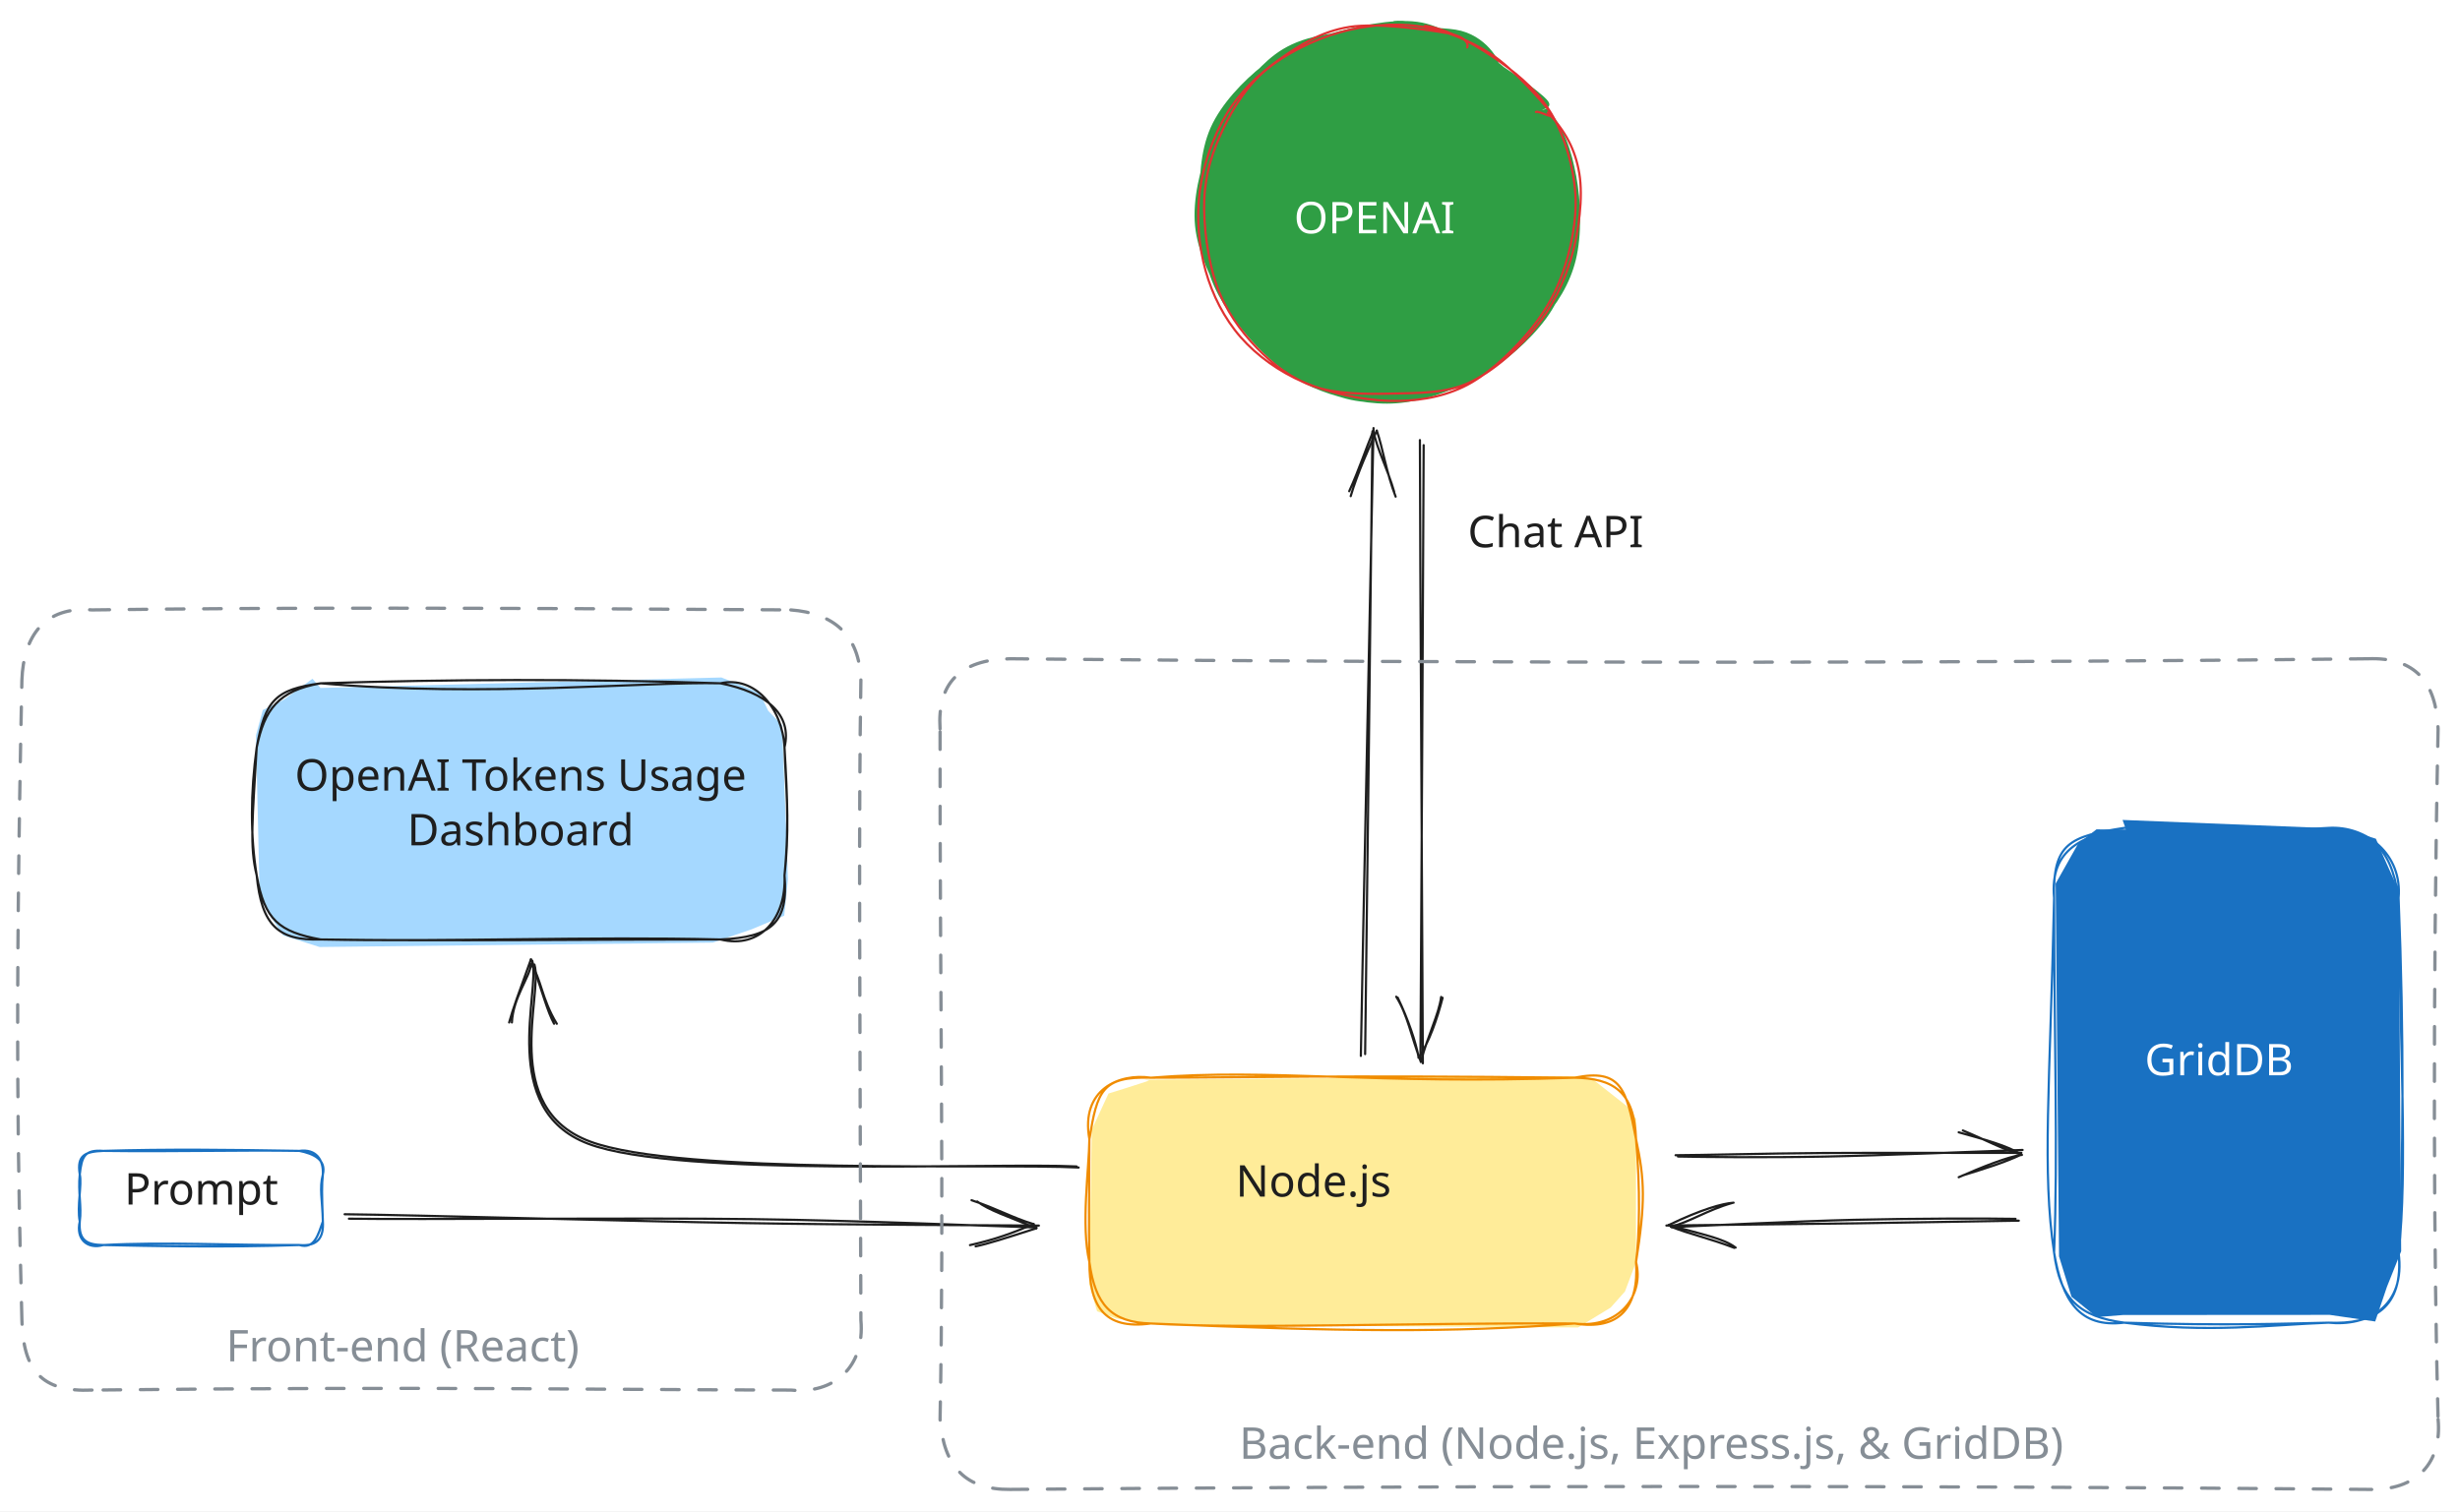
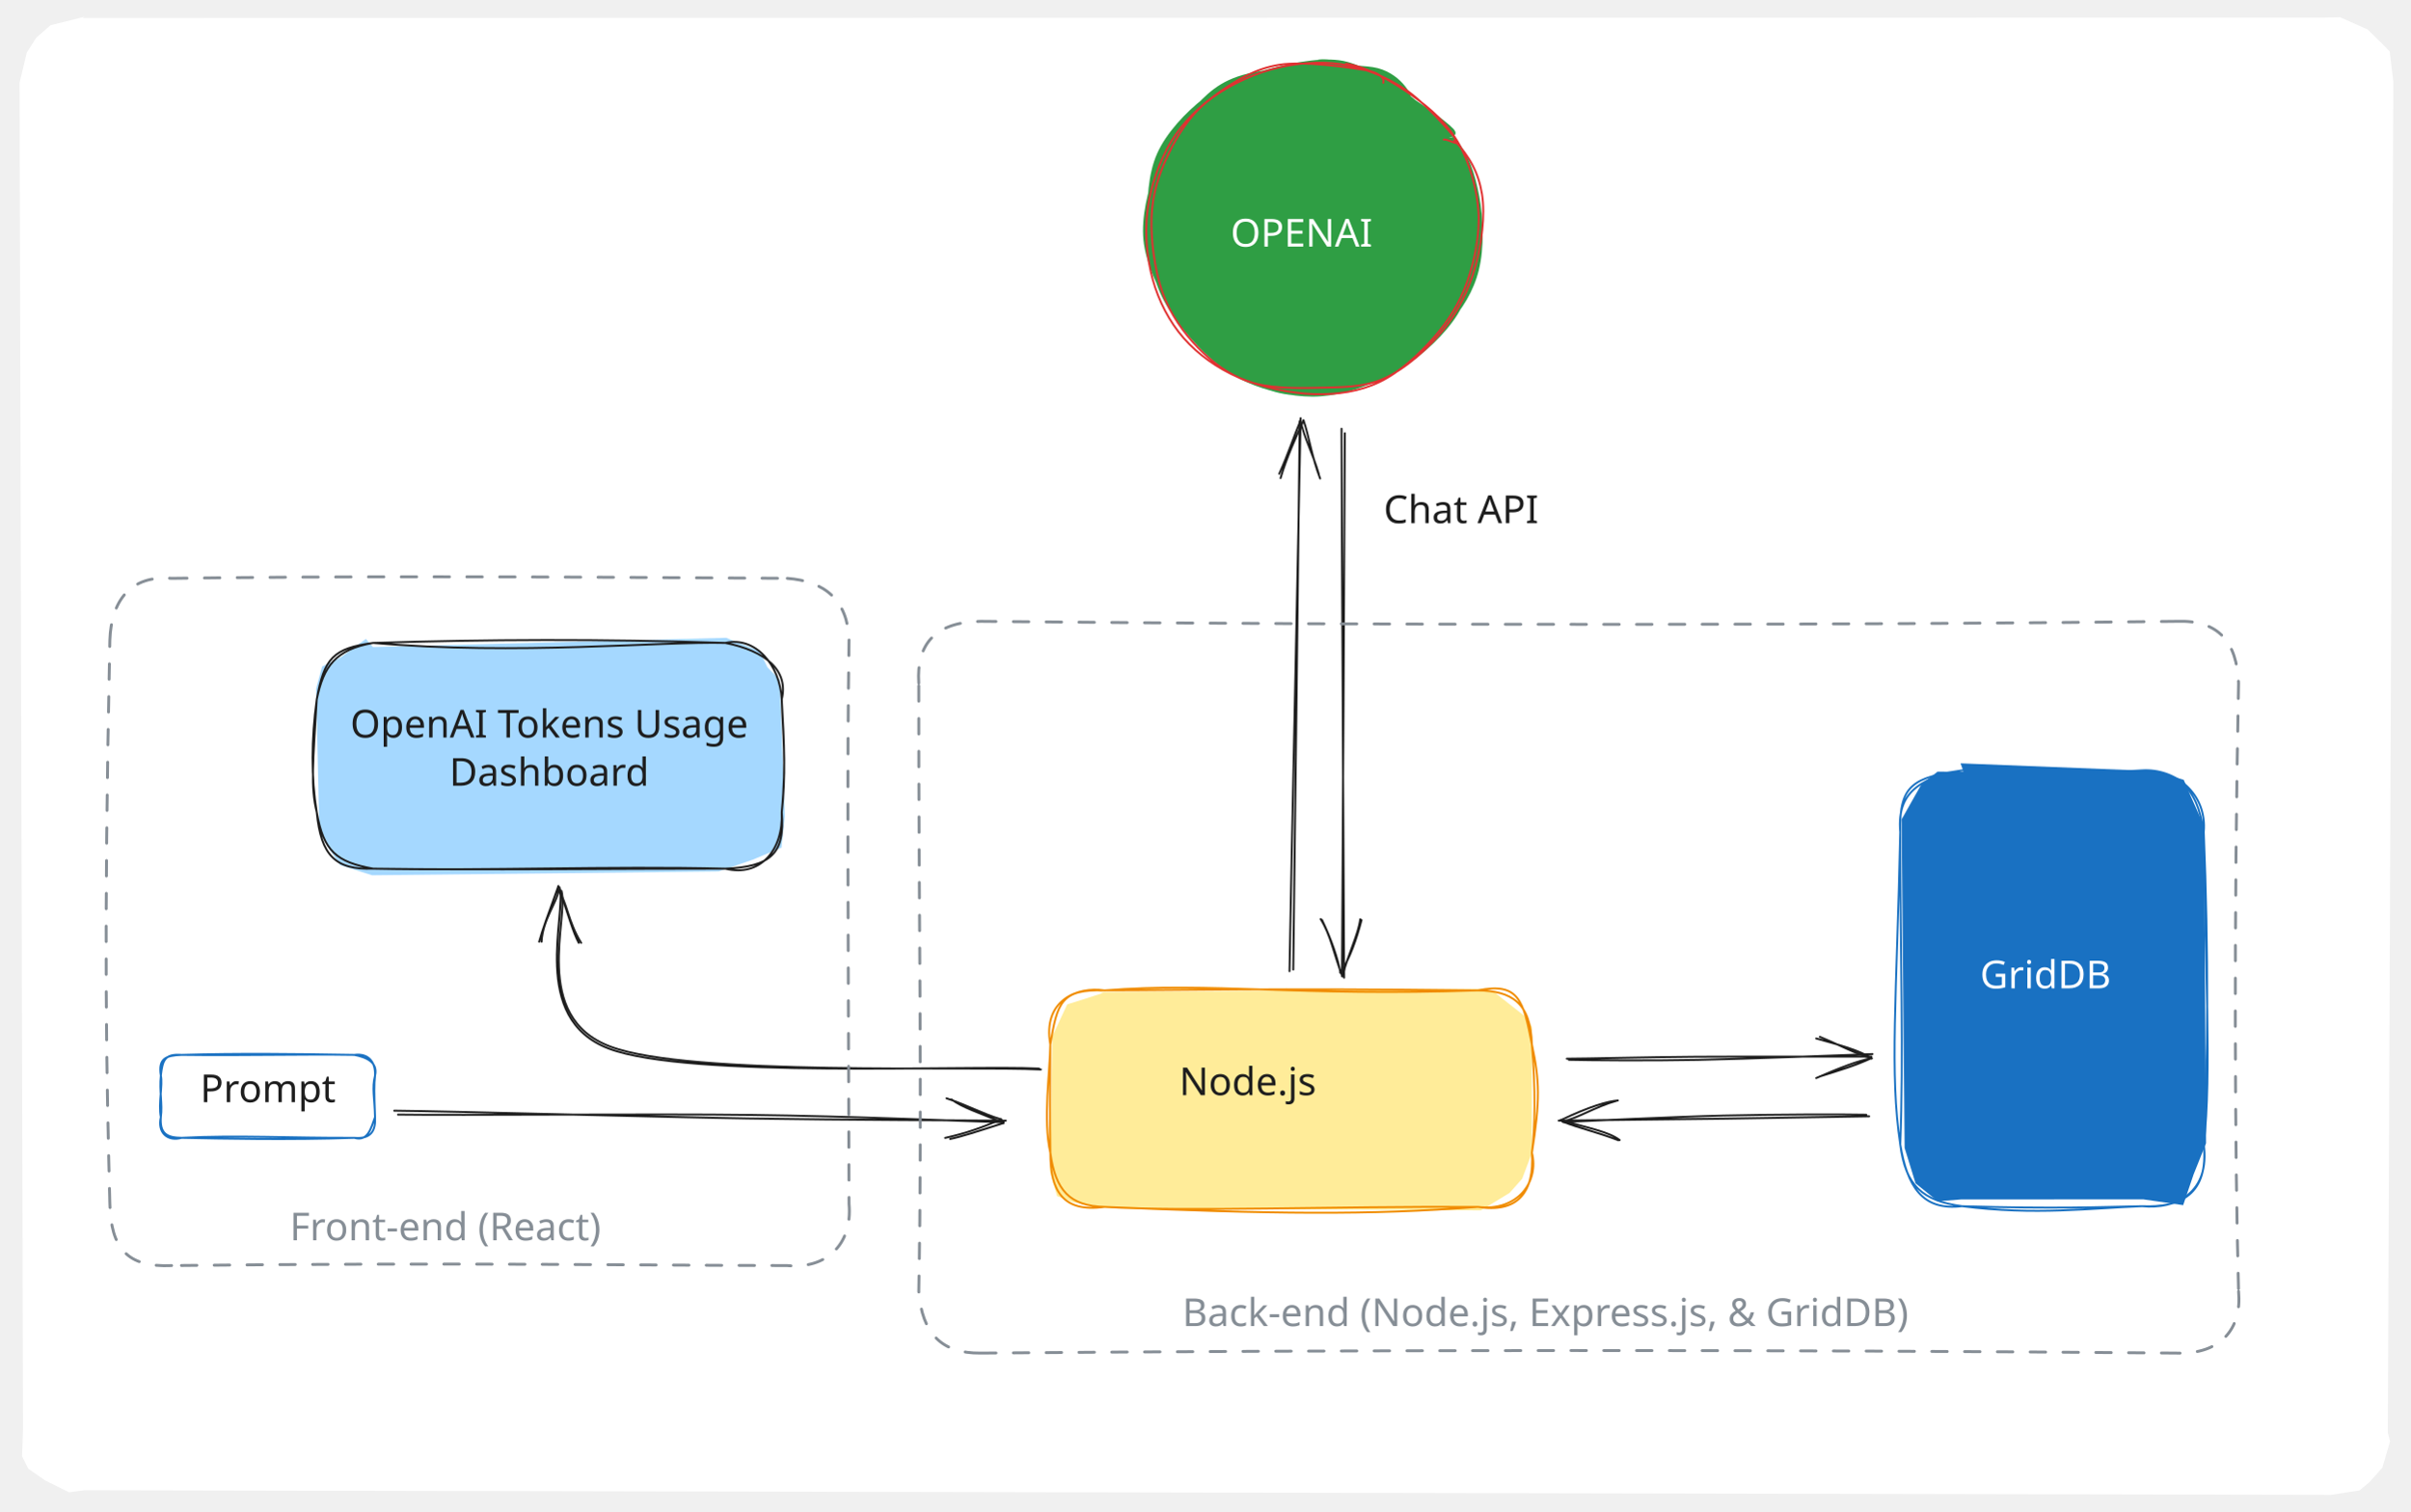
- <svg xmlns="http://www.w3.org/2000/svg" version="1.1" viewBox="0 0 1123.231 690.254" width="1123.231" height="690.254">
+ <svg xmlns="http://www.w3.org/2000/svg" version="1.1" viewBox="0 0 1249.011 783.78" width="1249.011" height="783.78">
  <defs>
    <style class="style-fonts">
      @font-face {
        font-family: "Virgil";
        src: url("https://excalidraw.com/Virgil.woff2");
      }
      @font-face {
        font-family: "Cascadia";
        src: url("https://excalidraw.com/Cascadia.woff2");
      }
    </style>
  </defs>
-   <rect x="0" y="0" width="1123.231" height="690.254" fill="#ffffff" />
-   <g stroke-linecap="round" transform="translate(546.885 10) rotate(0 86.40001 86.40001)">
+   <g stroke-linecap="round" transform="translate(10 10) rotate(0 614.5055 381.8901)">
+     <path d="M32.76 -0.68 L1195.2 -0.89 L1202.78 -1.07 L1217.07 5.3 L1224.58 12.66 L1228.48 16.65 L1230.36 32.36 L1227.51 732.85 L1228.66 737.29 L1224.68 750.89 L1217.9 758.5 L1212.83 762.71 L1197.89 765.01 L33.69 762.61 L25.79 763.67 L13.4 757.52 L4.66 751.46 L1.42 744.98 L1.93 730.99 L0.13 32.87 L3.89 17.22 L8.76 9.55 L16.21 3.06 L33.91 -1.34" stroke="none" stroke-width="0" fill="#ffffff" />
+     <path d="M32 0 M32 0 C378.53 1.75, 724.97 1.6, 1197.01 0 M1197.01 0 C1217.83 -1.78, 1230.01 12.45, 1229.01 32 M1229.01 32 C1228.21 300.55, 1227.39 567.52, 1229.01 731.78 M1229.01 731.78 C1227.27 752.26, 1218.11 764.07, 1197.01 763.78 M1197.01 763.78 C823.06 766.08, 447.16 765.91, 32 763.78 M32 763.78 C10.47 764.08, 0.74 752.4, 0 731.78 M0 731.78 C-0.42 510.04, 0.13 289.11, 0 32 M0 32 C1.36 10.11, 8.9 1.6, 32 0" stroke="transparent" stroke-width="1.5" fill="none" stroke-dasharray="8 9" />
+   </g>
+   <g stroke-linecap="round" transform="translate(593.8167 31.26255) rotate(0 86.40001 86.40001)">
    <path d="M89.27 -0.39 C100.61 -1.52, 113.61 4.51, 123.84 9.81 C134.07 15.12, 143.06 22.7, 150.63 31.44 C158.2 40.18, 165.62 51.3, 169.25 62.24 C172.89 73.18, 173.7 85.49, 172.42 97.07 C171.15 108.64, 167.97 121.42, 161.61 131.7 C155.25 141.98, 144.1 152.1, 134.24 158.75 C124.39 165.4, 113.59 169.39, 102.5 171.61 C91.4 173.83, 79.02 175.07, 67.65 172.08 C56.28 169.08, 43.51 160.93, 34.27 153.63 C25.03 146.34, 18.12 138.4, 12.2 128.31 C6.28 118.23, -0.06 105.16, -1.23 93.12 C-2.4 81.09, 1.09 67.26, 5.19 56.09 C9.28 44.93, 15.36 34.34, 23.36 26.13 C31.36 17.92, 37.45 10.58, 53.17 6.82 C68.89 3.05, 103.66 1.36, 117.7 3.54 C131.74 5.73, 138.5 18.61, 137.41 19.93 M159.54 39.59 C167.43 48.16, 170.63 58.91, 172.82 70.41 C175.01 81.91, 175.42 97.32, 172.66 108.57 C169.91 119.81, 164.14 128.76, 156.3 137.87 C148.45 146.97, 136.49 157.15, 125.58 163.2 C114.67 169.25, 102.38 173.29, 90.85 174.18 C79.33 175.07, 66.59 172.38, 56.44 168.54 C46.28 164.7, 38.09 159.14, 29.92 151.13 C21.74 143.12, 12.23 131.52, 7.39 120.48 C2.54 109.44, 1.09 96.93, 0.84 84.89 C0.59 72.86, 1.05 59.13, 5.89 48.28 C10.73 37.44, 20.78 26.94, 29.86 19.8 C38.93 12.66, 48.62 8.75, 60.35 5.45 C72.07 2.14, 88.47 -1.62, 100.21 -0.04 C111.95 1.54, 120.94 9.02, 130.8 14.93 C140.65 20.85, 155.31 31.11, 159.34 35.45 C163.38 39.78, 156.2 39.96, 155.02 40.94" stroke="none" stroke-width="0" fill="#2f9e44" />
    <path d="M103.76 1.77 C114.72 3.2, 128.41 11.44, 138.12 18.3 C147.84 25.17, 156.34 32.89, 162.06 42.95 C167.78 53.01, 171.69 66.67, 172.44 78.66 C173.18 90.64, 170.36 104.07, 166.53 114.87 C162.7 125.67, 157.01 134.84, 149.45 143.48 C141.9 152.12, 131.58 161.81, 121.19 166.74 C110.81 171.67, 99.28 173.43, 87.13 173.07 C74.99 172.7, 59.59 169.39, 48.34 164.55 C37.09 159.7, 27.08 152.49, 19.62 144 C12.16 135.52, 6.69 124.76, 3.58 113.63 C0.47 102.51, -0.65 89.16, 0.94 77.25 C2.52 65.35, 7.05 52.23, 13.07 42.23 C19.09 32.23, 27.72 23.92, 37.08 17.27 C46.45 10.61, 56.44 4.32, 69.26 2.3 C82.08 0.28, 105.05 3.59, 114.02 5.15 C122.98 6.71, 123.73 10.53, 123.05 11.66 M159.85 41.44 C167.94 49.93, 172.43 58.34, 174.24 69.31 C176.04 80.29, 174.02 95.54, 170.68 107.28 C167.33 119.02, 161.97 130.17, 154.16 139.76 C146.36 149.35, 134.73 159.81, 123.83 164.81 C112.92 169.8, 100.47 169.46, 88.73 169.75 C76.98 170.04, 63.66 170.05, 53.37 166.57 C43.07 163.08, 34.41 156.56, 26.95 148.85 C19.5 141.15, 12.64 131.64, 8.65 120.34 C4.65 109.04, 2.49 92.93, 2.98 81.04 C3.46 69.15, 6.85 58.85, 11.56 48.99 C16.26 39.14, 22.38 29.27, 31.22 21.91 C40.06 14.56, 52.95 8.16, 64.61 4.85 C76.26 1.53, 89.53 0.32, 101.15 2.01 C112.76 3.7, 124.34 8.43, 134.32 14.98 C144.3 21.53, 157.69 36.95, 161.05 41.31 C164.4 45.67, 155.78 40.28, 154.43 41.14" stroke="#e03131" stroke-width="1" fill="none" />
  </g>
-   <g transform="translate(590.823 91.04613) rotate(0 39.05997 12.5)">
+   <g transform="translate(637.7547 112.3087) rotate(0 39.05997 12.5)">
    <text x="0" y="0" font-family="Virgil, Segoe UI Emoji" font-size="20px" fill="#ffffff" text-anchor="start" style="white-space: pre;" direction="ltr" dominant-baseline="text-before-edge">OPENAI</text>
  </g>
-   <g stroke-linecap="round" transform="translate(497.4081 492.2154) rotate(0 124.8 56.12309)">
+   <g stroke-linecap="round" transform="translate(544.3398 513.478) rotate(0 124.8 56.12309)">
    <path d="M24.94 0.9 L223.59 -0.74 L230.18 0.98 L245.53 13.08 L249.6 18.82 L249.58 84.28 L244.54 97.64 L238.01 104.99 L223.12 114.07 L32.02 112.8 L12.22 109.96 L3.52 106.67 L-0.1 94.21 L1.09 23.73 L8.74 7.22 L16.69 4.74 L27.26 1.33" stroke="none" stroke-width="0" fill="#ffec99" />
    <path d="M28.06 0 M28.06 0 C83.2 -4.46, 129.25 3.27, 221.54 0 M28.06 0 C71.27 0.01, 109.01 -1.29, 221.54 0 M221.54 0 C239.1 0.29, 248.91 6.19, 249.6 28.06 M221.54 0 C242.88 -4.35, 245.16 5.26, 249.6 28.06 M249.6 28.06 C253.62 46.72, 253.9 57.07, 249.6 84.18 M249.6 28.06 C251.57 50.23, 251.22 72.06, 249.6 84.18 M249.6 84.18 C250.99 104.76, 242.09 115.63, 221.54 112.25 M249.6 84.18 C253.44 98.85, 242.37 114.8, 221.54 112.25 M221.54 112.25 C144.87 111.84, 71.91 114.88, 28.06 112.25 M221.54 112.25 C166.22 116.64, 113.51 115.93, 28.06 112.25 M28.06 112.25 C9.99 111.7, 2.73 103.78, 0 84.18 M28.06 112.25 C6.2 115.32, 0.04 103.63, 0 84.18 M0 84.18 C-3.93 67.42, -0.12 41.33, 0 28.06 M0 84.18 C-0.33 67.41, -0.05 52.84, 0 28.06 M0 28.06 C3.62 6.07, 5.64 -0.66, 28.06 0 M0 28.06 C-4.15 5.18, 13.8 -2.16, 28.06 0" stroke="#f08c00" stroke-width="1" fill="none" />
  </g>
-   <g stroke-linecap="round" transform="translate(937.8997 378.1231) rotate(0 78.64618 112.9846)">
+   <g stroke-linecap="round" transform="translate(984.8314 399.3856) rotate(0 78.64618 112.9846)">
    <path d="M31.26 -3.64 L132.02 0.37 L146.92 4.94 L150.13 12.47 L157.39 28.7 L158.47 193.34 L151.99 209.55 L146.61 225.43 L125.85 222.41 L31.47 222.47 L19.44 223.43 L7.94 214.12 L2.25 195.7 L0.71 25.41 L10.98 7.2 L19.33 0.67 L32.79 0.71" stroke="none" stroke-width="0" fill="#1971c2" />
    <path d="M32 0 M32 0 C72.11 -2.46, 101.01 2.75, 125.29 0 M32 0 C68.62 1.25, 104.5 1.48, 125.29 0 M125.29 0 C143.47 2.29, 153.51 6.81, 157.29 32 M125.29 0 C142.53 -1.11, 159.12 12.05, 157.29 32 M157.29 32 C157.89 98.28, 161.52 157.68, 157.29 193.97 M157.29 32 C159.82 93.45, 159.51 154.42, 157.29 193.97 M157.29 193.97 C160.67 218.65, 143.11 227.81, 125.29 225.97 M157.29 193.97 C159.85 219.75, 145.42 226.83, 125.29 225.97 M125.29 225.97 C99 226.96, 70 230.87, 32 225.97 M125.29 225.97 C103.83 226.39, 80.68 227.43, 32 225.97 M32 225.97 C11.55 223.22, 2.68 215.33, 0 193.97 M32 225.97 C11.41 228.48, 3.65 215.75, 0 193.97 M0 193.97 C-5.59 156.91, -1.85 117.86, 0 32 M0 193.97 C1.8 148.27, 0.04 97.1, 0 32 M0 32 C-0.66 7.06, 7.03 3.86, 32 0 M0 32 C-2.16 9.15, 13.85 3.58, 32 0" stroke="#1971c2" stroke-width="1" fill="none" />
  </g>
-   <g transform="translate(979.2539 475.5999) rotate(0 35.13998 12.5)">
+   <g transform="translate(1026.186 496.8624) rotate(0 35.13998 12.5)">
    <text x="0" y="0" font-family="Virgil, Segoe UI Emoji" font-size="20px" fill="#ffffff" text-anchor="start" style="white-space: pre;" direction="ltr" dominant-baseline="text-before-edge">GridDB</text>
  </g>
  <g stroke-linecap="round">
-     <g transform="translate(765.4692 527.3248) rotate(0 78.82425 -0.4653152)">
+     <g transform="translate(812.4009 548.5874) rotate(0 78.82425 -0.4653152)">
      <path d="M0.69 0.88 C11.85 1.13, 41.35 1.41, 67.58 0.91 C93.8 0.41, 142.86 -1.61, 158.05 -2.12 M-0.4 0.29 C10.54 0.28, 40.32 -0.54, 66.63 -0.72 C92.95 -0.89, 142.62 -0.72, 157.49 -0.78" stroke="#1e1e1e" stroke-width="1" fill="none" />
    </g>
-     <g transform="translate(765.4692 527.3248) rotate(0 78.82425 -0.4653152)">
+     <g transform="translate(812.4009 548.5874) rotate(0 78.82425 -0.4653152)">
      <path d="M130.76 9.5 C140.85 6.36, 149.26 3.85, 157.48 0 M128.87 10.34 C139.62 5.63, 151.45 0.9, 157.64 0.14" stroke="#1e1e1e" stroke-width="1" fill="none" />
    </g>
-     <g transform="translate(765.4692 527.3248) rotate(0 78.82425 -0.4653152)">
+     <g transform="translate(812.4009 548.5874) rotate(0 78.82425 -0.4653152)">
      <path d="M130.76 -11.02 C140.74 -6.94, 149.15 -2.23, 157.48 0 M128.86 -10.18 C139.73 -7.12, 151.57 -4.07, 157.64 0.14" stroke="#1e1e1e" stroke-width="1" fill="none" />
    </g>
  </g>
  <mask />
  <g stroke-linecap="round">
-     <g transform="translate(921.8383 557.1038) rotate(0 -80.51583 1.39336)">
+     <g transform="translate(968.77 578.3663) rotate(0 -80.51583 1.39336)">
      <path d="M-0.06 0.4 C-12.33 0.54, -47.74 1.25, -74.55 1.62 C-101.37 1.99, -146.58 2.4, -160.97 2.62 M-1.55 -0.43 C-13.88 -0.69, -49.21 -0.62, -75.39 0.01 C-101.57 0.64, -144.35 2.75, -158.65 3.36" stroke="#1e1e1e" stroke-width="1" fill="none" />
    </g>
-     <g transform="translate(921.8383 557.1038) rotate(0 -80.51583 1.39336)">
+     <g transform="translate(968.77 578.3663) rotate(0 -80.51583 1.39336)">
      <path d="M-130.28 -7.81 C-135.34 -7.46, -144.91 -4.81, -159.93 2.41 M-130.88 -7.68 C-142.29 -4.5, -150.85 1.34, -158.98 3.11" stroke="#1e1e1e" stroke-width="1" fill="none" />
    </g>
-     <g transform="translate(921.8383 557.1038) rotate(0 -80.51583 1.39336)">
+     <g transform="translate(968.77 578.3663) rotate(0 -80.51583 1.39336)">
      <path d="M-129.35 12.7 C-134.76 8.53, -144.53 6.67, -159.93 2.41 M-129.95 12.82 C-141.62 8.35, -150.52 6.55, -158.98 3.11" stroke="#1e1e1e" stroke-width="1" fill="none" />
    </g>
  </g>
  <mask />
-   <g transform="translate(564.2384 530.9845) rotate(0 34.58997 12.5)">
+   <g transform="translate(611.1701 552.2471) rotate(0 34.58997 12.5)">
    <text x="0" y="0" font-family="Virgil, Segoe UI Emoji" font-size="20px" fill="#1e1e1e" text-anchor="start" style="white-space: pre;" direction="ltr" dominant-baseline="text-before-edge">Node.js</text>
  </g>
  <g stroke-linecap="round">
-     <g transform="translate(621.8318 481.8769) rotate(0 2.419448 -142.9896)">
+     <g transform="translate(668.7635 503.1394) rotate(0 2.419448 -142.9896)">
      <path d="M-0.47 0.39 C0.31 -47.44, 4.41 -238.75, 5.31 -286.37 M1.48 -0.45 C2.13 -48.12, 4.32 -237.02, 4.82 -284.8" stroke="#1e1e1e" stroke-width="1" fill="none" />
    </g>
-     <g transform="translate(621.8318 481.8769) rotate(0 2.419448 -142.9896)">
+     <g transform="translate(668.7635 503.1394) rotate(0 2.419448 -142.9896)">
      <path d="M15.42 -255.05 C11.26 -265.59, 9.49 -277.63, 6.8 -285.19 M14.74 -257.31 C11.78 -267.65, 6.92 -276.59, 5.25 -285.12" stroke="#1e1e1e" stroke-width="1" fill="none" />
    </g>
-     <g transform="translate(621.8318 481.8769) rotate(0 2.419448 -142.9896)">
+     <g transform="translate(668.7635 503.1394) rotate(0 2.419448 -142.9896)">
      <path d="M-5.1 -255.27 C-2.08 -265.66, 3.33 -277.62, 6.8 -285.19 M-5.78 -257.53 C-1.09 -267.86, 1.7 -276.72, 5.25 -285.12" stroke="#1e1e1e" stroke-width="1" fill="none" />
    </g>
  </g>
  <mask />
  <g stroke-linecap="round">
-     <g transform="translate(649.2341 201.5793) rotate(0 -0.05318278 141.7417)">
+     <g transform="translate(696.1658 222.8418) rotate(0 -0.05318278 141.7417)">
      <path d="M-0.91 -0.58 C-0.86 46.9, 0.26 236.8, 0.44 284.06 M0.81 1.73 C0.67 48.95, -0.38 235.29, -0.66 282.37" stroke="#1e1e1e" stroke-width="1" fill="none" />
    </g>
-     <g transform="translate(649.2341 201.5793) rotate(0 -0.05318278 141.7417)">
+     <g transform="translate(696.1658 222.8418) rotate(0 -0.05318278 141.7417)">
      <path d="M-11.73 253.63 C-6.47 262.02, -5.08 271.3, -0.47 283.38 M-11.06 254.02 C-6.3 263.83, -2.7 274.48, -1.47 281.49" stroke="#1e1e1e" stroke-width="1" fill="none" />
    </g>
-     <g transform="translate(649.2341 201.5793) rotate(0 -0.05318278 141.7417)">
+     <g transform="translate(696.1658 222.8418) rotate(0 -0.05318278 141.7417)">
      <path d="M8.79 253.74 C7.69 261.95, 2.7 271.19, -0.47 283.38 M9.46 254.14 C6.96 263.78, 3.31 274.39, -1.47 281.49" stroke="#1e1e1e" stroke-width="1" fill="none" />
    </g>
  </g>
  <mask />
-   <g stroke-linecap="round" transform="translate(117.2076 312.0768) rotate(0 120.5 58.5)">
+   <g stroke-linecap="round" transform="translate(164.1393 333.3394) rotate(0 120.5 58.5)">
    <path d="M29.12 2.12 L212.19 -2.66 L229.55 4.21 L233.58 12.6 L239.92 19.09 L242.59 89.57 L240.85 106.13 L226.01 112.35 L208.26 118.44 L28.71 120.44 L12.07 115.14 L5.84 105.78 L1.36 97.59 L-0.34 23.72 L2.79 12.21 L12.13 7.62 L25.47 -2.08" stroke="none" stroke-width="0" fill="#a5d8ff" />
    <path d="M29.25 0 M29.25 0 C103.8 6.54, 178.26 -0.89, 211.75 0 M29.25 0 C87.65 -1.84, 147.87 -2.15, 211.75 0 M211.75 0 C227.39 -3.56, 240.04 11.34, 241 29.25 M211.75 0 C232.64 4.11, 244.65 14.18, 241 29.25 M241 29.25 C241.53 46.92, 243.53 60.9, 241 87.75 M241 29.25 C242.33 52.13, 243.08 69.86, 241 87.75 M241 87.75 C242.84 109.47, 235.12 115.95, 211.75 117 M241 87.75 C241.86 107.35, 229.95 121.48, 211.75 117 M211.75 117 C151.4 115.51, 87.69 118.22, 29.25 117 M211.75 117 C151.94 116.95, 88.02 117.84, 29.25 117 M29.25 117 C9.78 117.64, 2.19 110.42, 0 87.75 M29.25 117 C10.2 113.5, 3.61 108.14, 0 87.75 M0 87.75 C-3.34 74.39, -1.85 61.85, 0 29.25 M0 87.75 C-2.92 69.55, -2.86 50.19, 0 29.25 M0 29.25 C3.86 7.87, 8.43 2.76, 29.25 0 M0 29.25 C3.58 12.07, 9.76 3.36, 29.25 0" stroke="#1e1e1e" stroke-width="1" fill="none" />
  </g>
-   <g transform="translate(124.6277 345.5768) rotate(0 113.0799 25)">
+   <g transform="translate(171.5594 366.8394) rotate(0 113.0799 25)">
    <text x="113.08" y="0" font-family="Virgil, Segoe UI Emoji" font-size="20px" fill="#1e1e1e" text-anchor="middle" style="white-space: pre;" direction="ltr" dominant-baseline="text-before-edge">OpenAI Tokens Usage </text>
    <text x="113.08" y="25" font-family="Virgil, Segoe UI Emoji" font-size="20px" fill="#1e1e1e" text-anchor="middle" style="white-space: pre;" direction="ltr" dominant-baseline="text-before-edge">Dashboard</text>
  </g>
  <g stroke-linecap="round">
-     <g transform="translate(491.4997 532.179) rotate(0 -124.4317 -46.17703)">
+     <g transform="translate(538.4314 553.4415) rotate(0 -124.4317 -46.17703)">
      <path d="M1 1.05 C-36.16 -0.88, -180.67 4.62, -222.08 -10.83 C-263.49 -26.28, -243.37 -77.93, -247.47 -91.64 M0.06 0.56 C-37.31 -1.32, -181.51 5.86, -222.93 -9.8 C-264.35 -25.46, -244.58 -79.68, -248.47 -93.41" stroke="#1e1e1e" stroke-width="1" fill="none" />
    </g>
-     <g transform="translate(491.4997 532.179) rotate(0 -124.4317 -46.17703)">
+     <g transform="translate(538.4314 553.4415) rotate(0 -124.4317 -46.17703)">
      <path d="M-237.26 -64.61 C-244.31 -76.19, -244.4 -85.43, -249.03 -91.76 M-238.51 -64.61 C-241.6 -70.36, -243.49 -78.06, -249.08 -94" stroke="#1e1e1e" stroke-width="1" fill="none" />
    </g>
-     <g transform="translate(491.4997 532.179) rotate(0 -124.4317 -46.17703)">
+     <g transform="translate(538.4314 553.4415) rotate(0 -124.4317 -46.17703)">
      <path d="M-257.77 -65.19 C-257.18 -76.72, -249.64 -85.75, -249.03 -91.76 M-259.02 -65.19 C-257.47 -70.95, -254.7 -78.52, -249.08 -94" stroke="#1e1e1e" stroke-width="1" fill="none" />
    </g>
  </g>
  <mask />
-   <g stroke-linecap="round" transform="translate(36.42287 525.6307) rotate(0 55.5 21.5)">
+   <g stroke-linecap="round" transform="translate(83.35457 546.8932) rotate(0 55.5 21.5)">
    <path d="M11.66 -1.81 L105.11 1.06 L110.89 6.83 L110.53 37.38 L107.52 38.58 L99.07 41.04 L6.65 41.48 L2.16 36.47 L0.95 9.24 L2.8 2.39 L11.63 1.93" stroke="none" stroke-width="0" fill="#ffffff" />
    <path d="M10.75 0 M10.75 0 C43.98 0.44, 72.29 -0.44, 100.25 0 M10.75 0 C39.08 -0.86, 69.27 -0.54, 100.25 0 M100.25 0 C107.85 -1.03, 111.33 3.99, 111 10.75 M100.25 0 C106.38 1.21, 112.66 3.82, 111 10.75 M111 10.75 C109.3 17.27, 110.76 22.02, 111 32.25 M111 10.75 C110.48 15.51, 110.52 19.66, 111 32.25 M111 32.25 C111.41 39.29, 108.95 43.78, 100.25 43 M111 32.25 C108.86 38.12, 107.24 45.12, 100.25 43 M100.25 43 C67.69 43.16, 39.62 41.48, 10.75 43 M100.25 43 C66.48 44.18, 32.31 43.45, 10.75 43 M10.75 43 C3.19 42.91, -0.6 40.87, 0 32.25 M10.75 43 C3.67 45.08, -1.94 40.46, 0 32.25 M0 32.25 C-1.4 25.23, 1.11 15.53, 0 10.75 M0 32.25 C0.98 25.45, -0.89 18.82, 0 10.75 M0 10.75 C0.91 2.55, 2.15 -0.62, 10.75 0 M0 10.75 C-1.49 1.81, 2.65 0.33, 10.75 0" stroke="#1971c2" stroke-width="1" fill="none" />
  </g>
-   <g transform="translate(58.56291 534.6307) rotate(0 33.35996 12.5)">
+   <g transform="translate(105.4946 555.8932) rotate(0 33.35996 12.5)">
    <text x="33.36" y="0" font-family="Virgil, Segoe UI Emoji" font-size="20px" fill="#1e1e1e" text-anchor="middle" style="white-space: pre;" direction="ltr" dominant-baseline="text-before-edge">Prompt</text>
  </g>
  <g stroke-linecap="round">
-     <g transform="translate(157.8291 555.673) rotate(0 158.0229 1.918389)">
+     <g transform="translate(204.7608 576.9355) rotate(0 158.0229 1.918389)">
      <path d="M-0.47 -1.1 C29.97 -0.8, 130.15 2.09, 182.98 2.95 C235.82 3.82, 294.22 3.87, 316.52 4.07 M1.48 0.93 C32.29 1.39, 132.99 0.45, 185.31 1.12 C237.64 1.79, 293.51 4.32, 315.43 4.94" stroke="#1e1e1e" stroke-width="1" fill="none" />
    </g>
-     <g transform="translate(157.8291 555.673) rotate(0 158.0229 1.918389)">
+     <g transform="translate(204.7608 576.9355) rotate(0 158.0229 1.918389)">
      <path d="M285.06 13 C296.99 10.28, 303.92 7.68, 314.13 3.4 M287.63 13.57 C293.31 12.41, 301.86 9.65, 315.36 5.31" stroke="#1e1e1e" stroke-width="1" fill="none" />
    </g>
-     <g transform="translate(157.8291 555.673) rotate(0 158.0229 1.918389)">
+     <g transform="translate(204.7608 576.9355) rotate(0 158.0229 1.918389)">
      <path d="M285.77 -7.51 C297.67 -3.57, 304.37 0.5, 314.13 3.4 M288.35 -6.94 C293.87 -2.79, 302.24 -0.22, 315.36 5.31" stroke="#1e1e1e" stroke-width="1" fill="none" />
    </g>
  </g>
  <mask />
-   <g stroke-linecap="round" transform="translate(429.2307 300.8693) rotate(0 342 189.6923)">
+   <g stroke-linecap="round" transform="translate(476.1624 322.1319) rotate(0 342 189.6923)">
    <path d="M32 0 M32 0 C260.79 2.28, 490 1.9, 652 0 M652 0 C673.78 -0.81, 683.1 10.83, 684 32 M684 32 C681.47 154.53, 682.03 276.8, 684 347.38 M684 347.38 C685.8 366.86, 674.68 380.1, 652 379.38 M652 379.38 C438.79 377.44, 224.99 377.76, 32 379.38 M32 379.38 C11.68 379.57, 1.67 369.1, 0 347.38 M0 347.38 C1.88 249.75, -0.14 153.2, 0 32 M0 32 C-1.32 11.6, 8.74 0.31, 32 0" stroke="#868e96" stroke-width="1.5" fill="none" stroke-dasharray="8 9" />
  </g>
-   <g stroke-linecap="round" transform="translate(10 278.5616) rotate(0 191.5384 178.1539)">
+   <g stroke-linecap="round" transform="translate(56.9317 299.8242) rotate(0 191.5384 178.1539)">
    <path d="M32 0 M32 0 C119.39 -1.15, 208.42 -0.97, 351.08 0 M351.08 0 C370.42 1.47, 382.38 11.18, 383.08 32 M383.08 32 C382.04 97.95, 382.61 165.68, 383.08 324.31 M383.08 324.31 C384.99 345.87, 370.8 358.2, 351.08 356.31 M351.08 356.31 C268.91 356.22, 186.54 354.63, 32 356.31 M32 356.31 C8.78 357.36, 0.53 347.09, 0 324.31 M0 324.31 C-1.7 257.22, -3.33 189.21, 0 32 M0 32 C0.71 11.82, 10.53 -1.79, 32 0" stroke="#868e96" stroke-width="1.5" fill="none" stroke-dasharray="8 9" />
  </g>
-   <g transform="translate(565.8463 650.7154) rotate(0 202.7298 12.5)">
+   <g transform="translate(612.7779 671.978) rotate(0 202.7298 12.5)">
    <text x="0" y="0" font-family="Virgil, Segoe UI Emoji" font-size="20px" fill="#868e96" text-anchor="start" style="white-space: pre;" direction="ltr" dominant-baseline="text-before-edge">Back-end (Node.js, Express.js, &amp; GridDB)</text>
  </g>
-   <g transform="translate(103.2309 606.2539) rotate(0 87.95993 12.5)">
+   <g transform="translate(150.1626 627.5164) rotate(0 87.95993 12.5)">
    <text x="0" y="0" font-family="Virgil, Segoe UI Emoji" font-size="20px" fill="#868e96" text-anchor="start" style="white-space: pre;" direction="ltr" dominant-baseline="text-before-edge">Front-end (React)</text>
  </g>
-   <g transform="translate(670.1539 234.4078) rotate(0 47.31997 12.5)">
+   <g transform="translate(717.0856 255.6703) rotate(0 47.31997 12.5)">
    <text x="0" y="0" font-family="Virgil, Segoe UI Emoji" font-size="20px" fill="#1e1e1e" text-anchor="start" style="white-space: pre;" direction="ltr" dominant-baseline="text-before-edge">Chat API</text>
  </g>
</svg>
